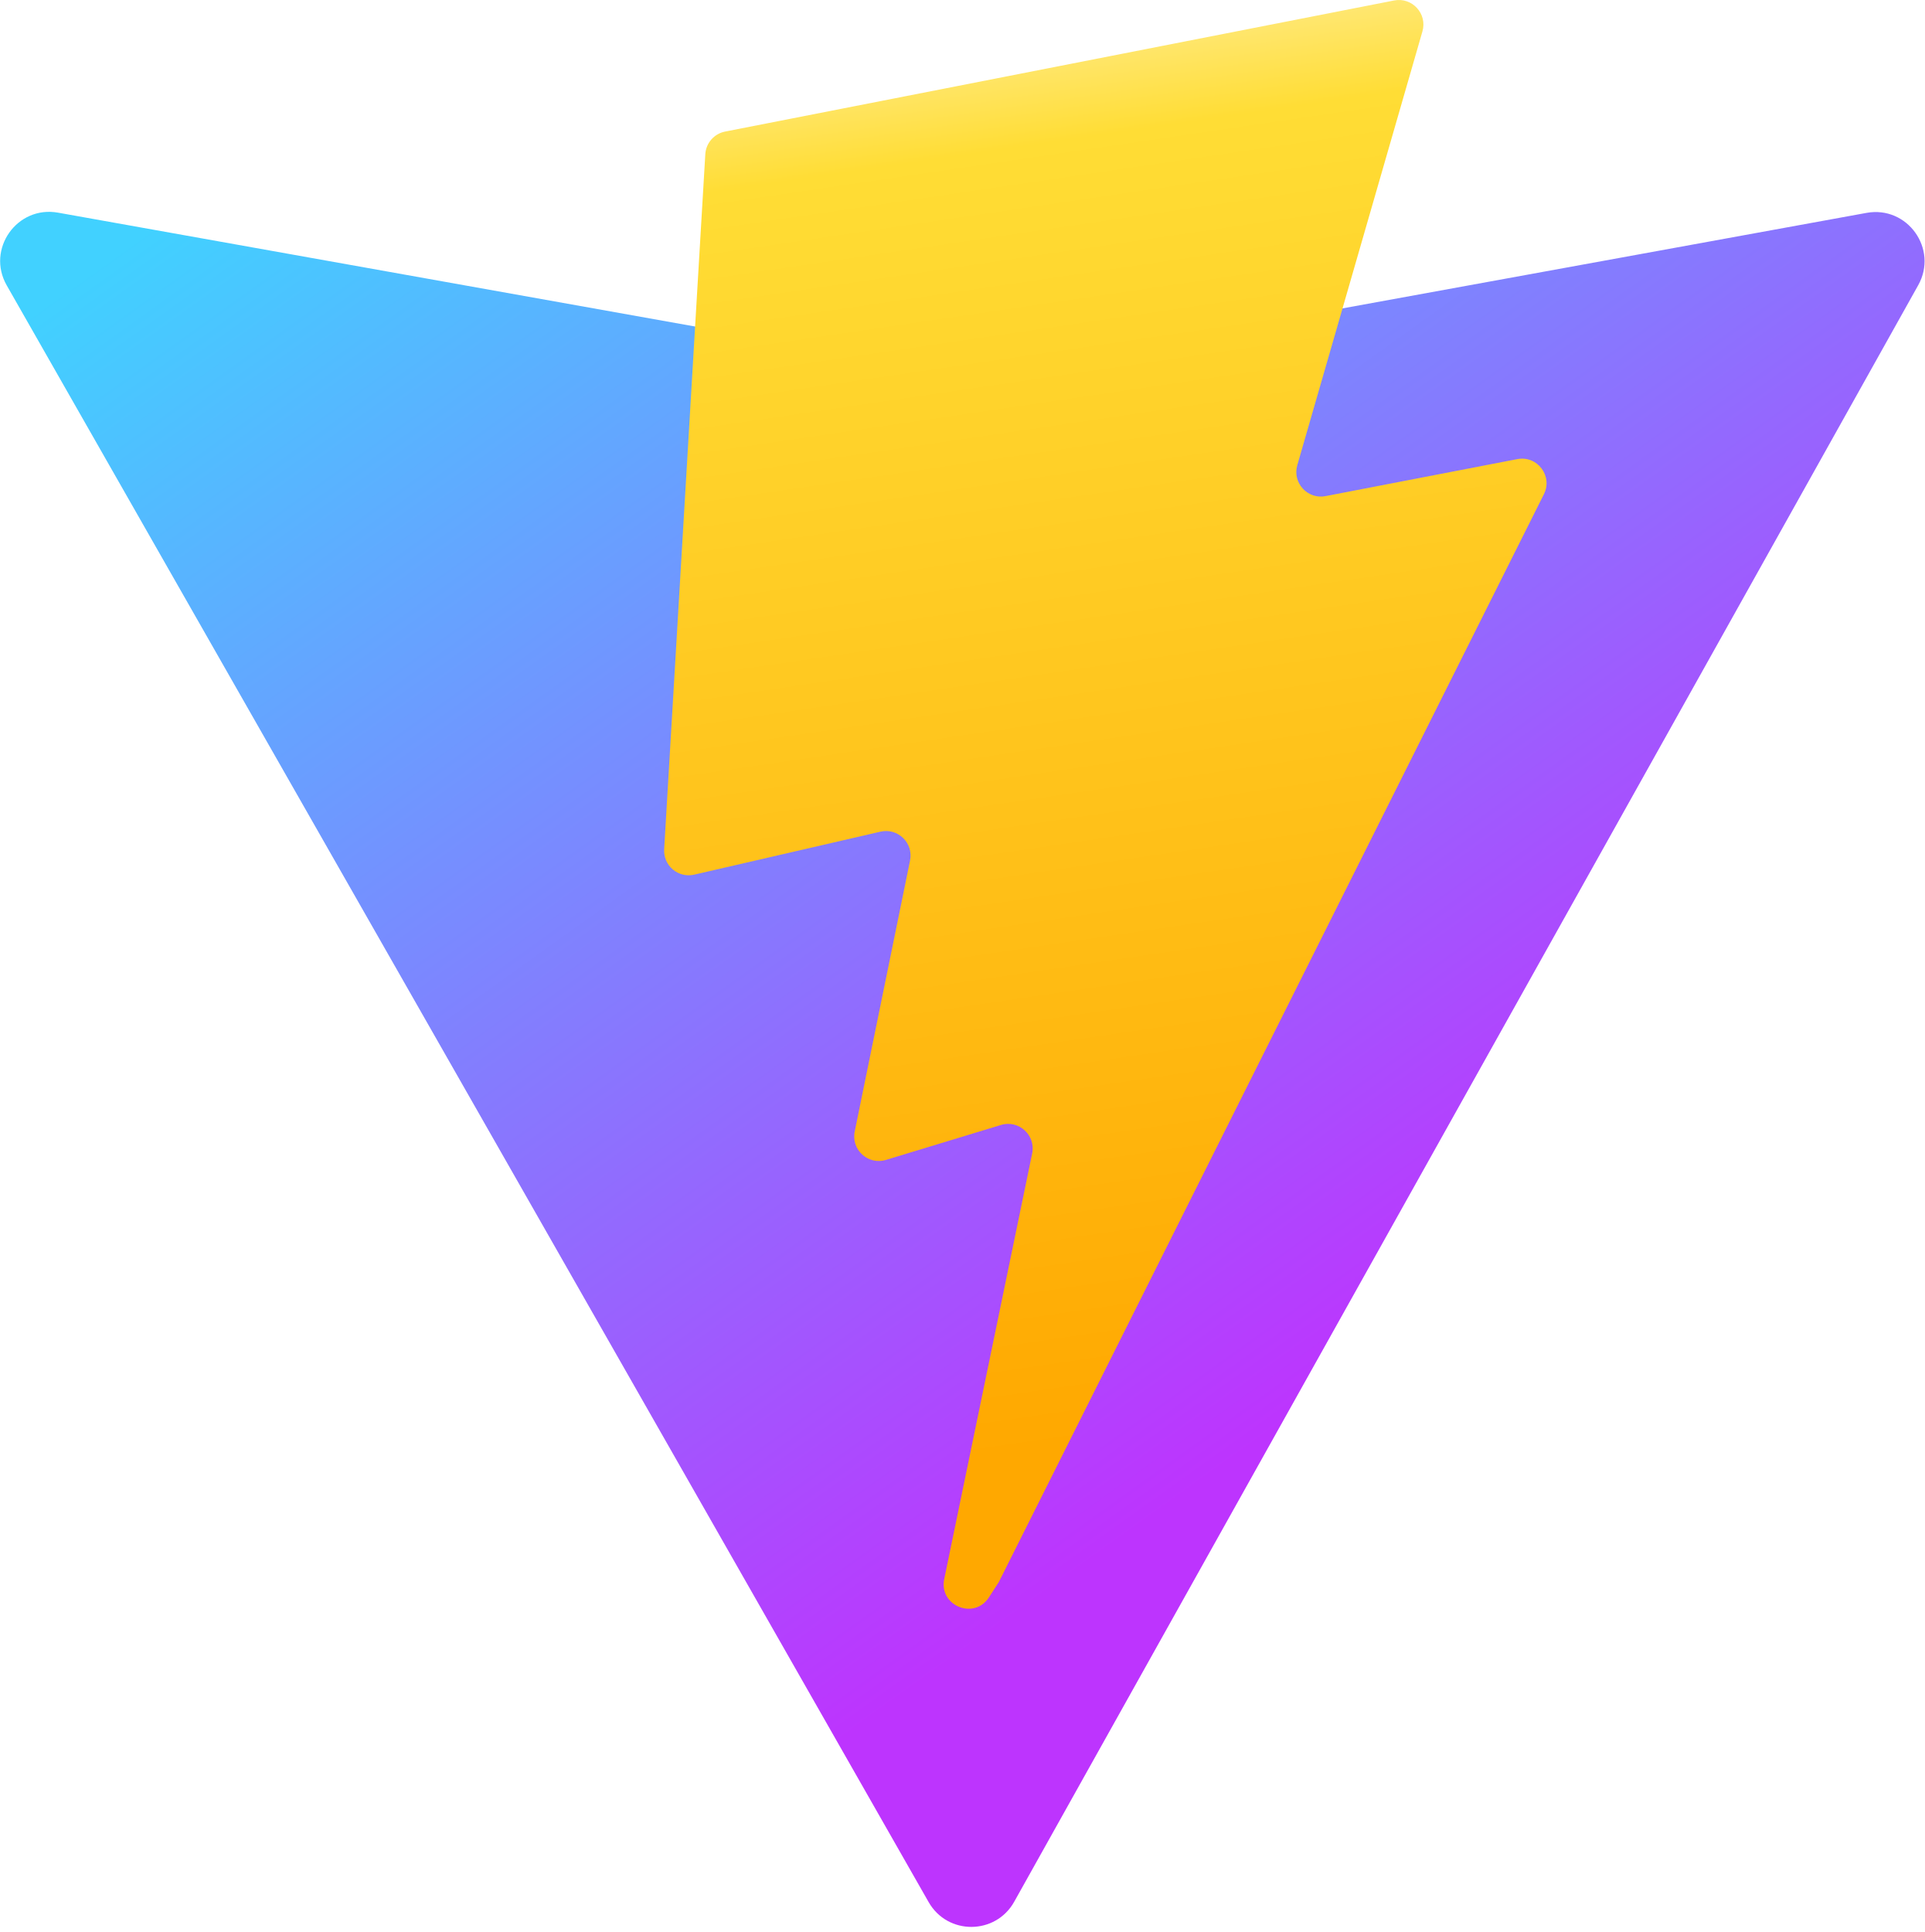
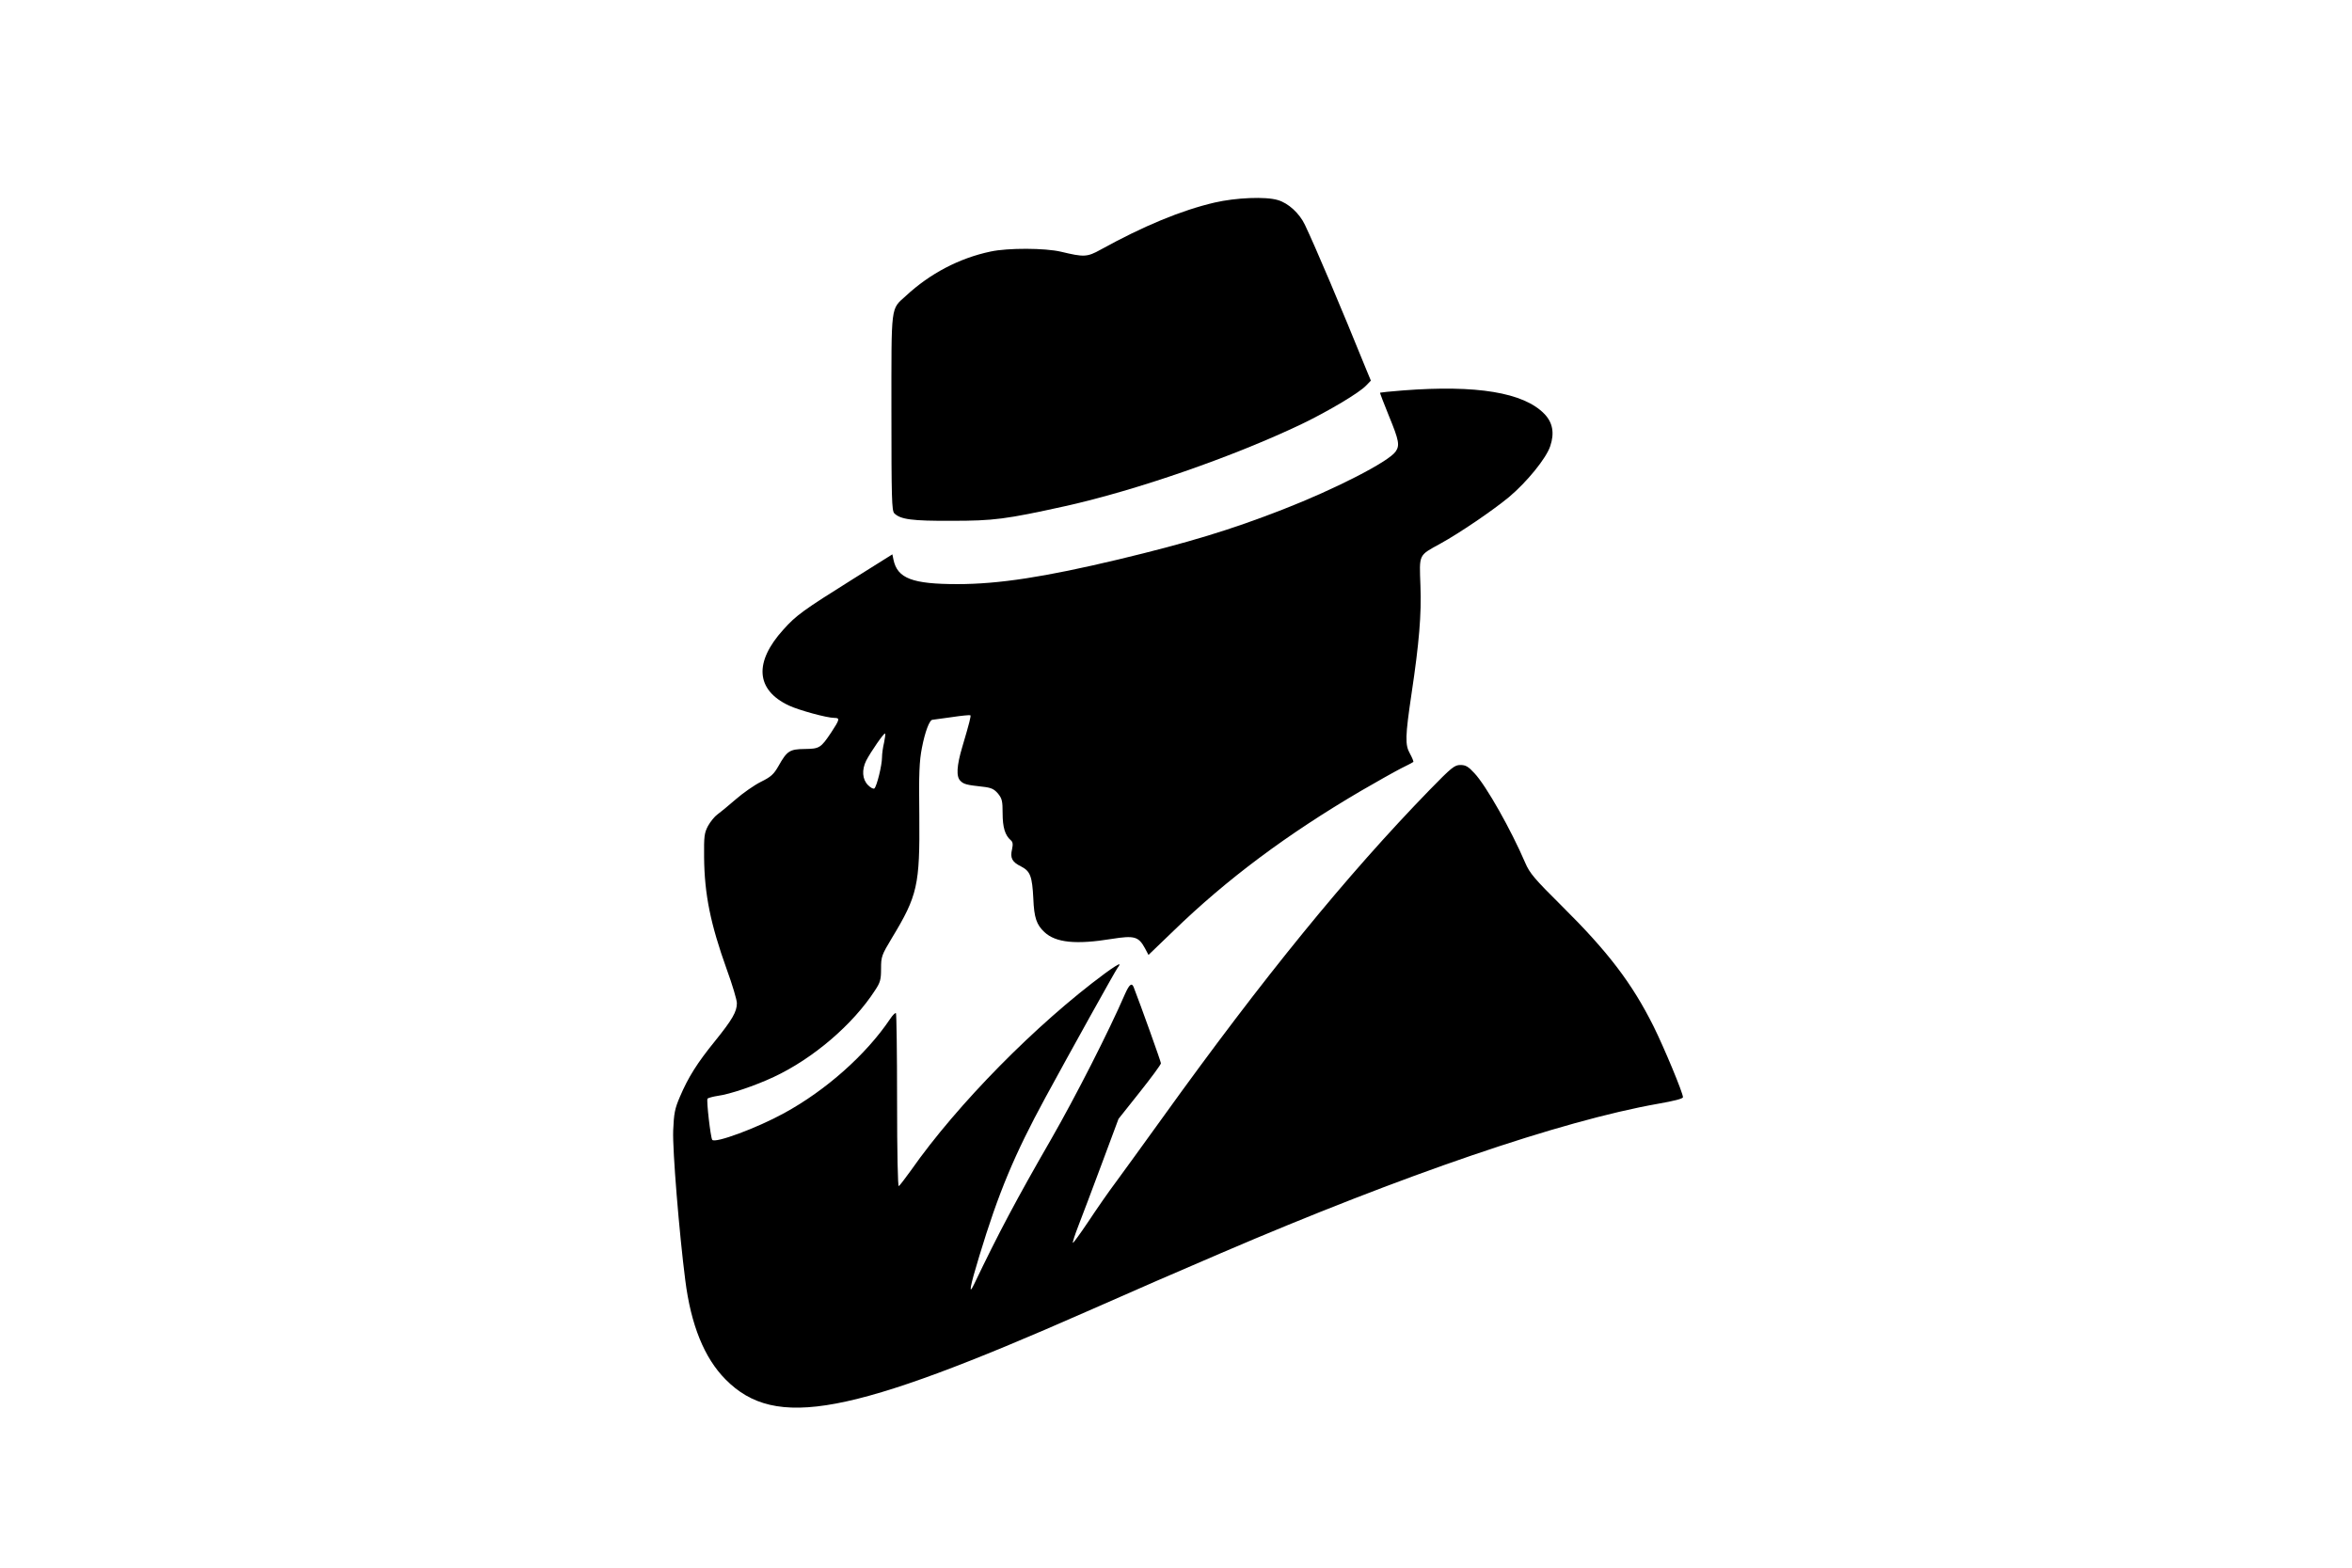
- <svg xmlns="http://www.w3.org/2000/svg" aria-hidden="true" role="img" class="iconify iconify--logos" width="31.88" height="32" preserveAspectRatio="xMidYMid meet" viewBox="0 0 256 257">
-   <defs>
-     <linearGradient id="IconifyId1813088fe1fbc01fb466" x1="-.828%" x2="57.636%" y1="7.652%" y2="78.411%">
-       <stop offset="0%" stop-color="#41D1FF" />
-       <stop offset="100%" stop-color="#BD34FE" />
-     </linearGradient>
-     <linearGradient id="IconifyId1813088fe1fbc01fb467" x1="43.376%" x2="50.316%" y1="2.242%" y2="89.03%">
-       <stop offset="0%" stop-color="#FFEA83" />
-       <stop offset="8.333%" stop-color="#FFDD35" />
-       <stop offset="100%" stop-color="#FFA800" />
-     </linearGradient>
-   </defs>
-   <path fill="url(#IconifyId1813088fe1fbc01fb466)" d="M255.153 37.938L134.897 252.976c-2.483 4.44-8.862 4.466-11.382.048L.875 37.958c-2.746-4.814 1.371-10.646 6.827-9.67l120.385 21.517a6.537 6.537 0 0 0 2.322-.004l117.867-21.483c5.438-.991 9.574 4.796 6.877 9.62Z" />
-   <path fill="url(#IconifyId1813088fe1fbc01fb467)" d="M185.432.063L96.44 17.501a3.268 3.268 0 0 0-2.634 3.014l-5.474 92.456a3.268 3.268 0 0 0 3.997 3.378l24.777-5.718c2.318-.535 4.413 1.507 3.936 3.838l-7.361 36.047c-.495 2.426 1.782 4.5 4.151 3.78l15.304-4.649c2.372-.72 4.652 1.36 4.15 3.788l-11.698 56.621c-.732 3.542 3.979 5.473 5.943 2.437l1.313-2.028l72.516-144.72c1.215-2.423-.88-5.186-3.54-4.672l-25.505 4.922c-2.396.462-4.435-1.77-3.759-4.114l16.646-57.705c.677-2.35-1.37-4.583-3.769-4.113Z" />
+ <svg xmlns="http://www.w3.org/2000/svg" version="1.0" width="1248pt" height="832pt" viewBox="0 0 1248 832" preserveAspectRatio="xMidYMid meet">
+   <g transform="translate(0,832) scale(0.1,-0.1)" fill="#000000" stroke="none">
+     <path d="M6445 7245 c-176 -41 -377 -124 -605 -250 -72 -40 -89 -40 -210 -11 -84 20 -282 21 -374 1 -166 -35 -322 -117 -449 -235 -82 -75 -77 -36 -77 -619 0 -455 2 -521 15 -535 33 -33 95 -41 305 -40 222 0 286 8 603 78 377 84 891 262 1255 436 141 68 306 166 342 205 l24 25 -22 53 c-139 343 -272 656 -328 774 -29 61 -88 115 -143 131 -64 20 -224 13 -336 -13z" />
+     <path d="M7445 6248 c-66 -5 -121 -11 -122 -12 -2 -1 20 -57 47 -124 54 -131 58 -156 35 -189 -38 -54 -321 -199 -596 -306 -276 -108 -503 -177 -874 -266 -390 -93 -635 -131 -855 -131 -238 0 -318 30 -339 129 l-6 29 -212 -133 c-260 -163 -298 -190 -366 -266 -157 -173 -147 -320 28 -403 53 -25 203 -66 242 -66 31 0 29 -8 -17 -78 -55 -82 -62 -86 -140 -87 -80 -1 -94 -10 -139 -90 -25 -44 -40 -58 -93 -84 -36 -18 -96 -60 -135 -94 -39 -34 -83 -70 -97 -80 -14 -10 -36 -37 -49 -60 -20 -38 -22 -55 -21 -167 2 -197 34 -354 120 -594 30 -82 54 -163 54 -180 0 -45 -24 -87 -116 -201 -95 -117 -142 -192 -186 -295 -28 -65 -32 -89 -36 -180 -4 -104 32 -544 64 -793 30 -239 101 -414 214 -528 265 -268 661 -193 1920 362 352 155 387 170 710 309 969 416 1803 701 2317 792 86 15 133 27 133 35 0 23 -100 263 -156 376 -115 230 -242 396 -486 638 -146 145 -171 174 -195 230 -75 175 -207 409 -269 475 -33 36 -47 44 -75 44 -31 0 -47 -13 -163 -132 -441 -454 -882 -995 -1416 -1738 -101 -140 -213 -295 -250 -345 -37 -49 -102 -143 -145 -208 -43 -64 -80 -115 -82 -113 -3 2 11 44 30 93 19 48 74 195 123 326 l89 239 112 141 c62 78 113 147 113 154 0 9 -108 310 -145 405 -10 24 -23 13 -45 -36 -87 -201 -263 -546 -392 -771 -185 -321 -281 -502 -409 -770 -32 -67 -22 -12 27 148 102 337 186 538 351 842 131 241 375 680 384 690 5 5 9 13 9 17 0 5 -35 -17 -77 -48 -363 -268 -784 -695 -1029 -1045 -31 -43 -60 -81 -65 -84 -5 -4 -9 174 -9 453 0 252 -3 461 -6 465 -4 3 -18 -11 -31 -31 -128 -190 -341 -379 -563 -500 -144 -79 -368 -162 -381 -141 -9 15 -31 207 -25 218 3 4 28 11 54 15 63 8 199 54 297 100 210 98 421 279 538 460 28 42 32 57 32 115 0 64 3 72 57 162 137 226 149 281 146 649 -3 225 0 291 14 362 16 83 40 148 56 148 4 1 50 7 102 14 52 8 97 12 99 10 4 -4 -5 -40 -43 -168 -30 -101 -33 -158 -10 -180 17 -18 34 -22 116 -31 47 -5 62 -12 83 -36 22 -27 25 -40 25 -105 0 -75 13 -117 43 -143 11 -9 13 -21 7 -48 -11 -47 0 -68 49 -92 48 -25 58 -52 64 -171 4 -100 17 -138 59 -177 60 -56 167 -67 357 -36 120 19 142 13 176 -49 l19 -36 131 126 c284 276 605 515 997 745 81 47 175 100 210 118 35 17 65 33 67 35 3 2 -6 23 -18 45 -26 46 -25 90 9 319 40 267 53 420 47 572 -6 169 -12 158 106 223 102 56 278 176 364 247 95 80 198 206 219 271 23 69 13 125 -32 171 -110 113 -359 154 -749 124z m-2754 -1869 c-6 -24 -11 -60 -11 -79 0 -41 -27 -151 -40 -164 -5 -5 -20 3 -34 17 -31 31 -34 81 -10 130 25 48 95 149 100 144 3 -2 0 -24 -5 -48z" />
+   </g>
</svg>
